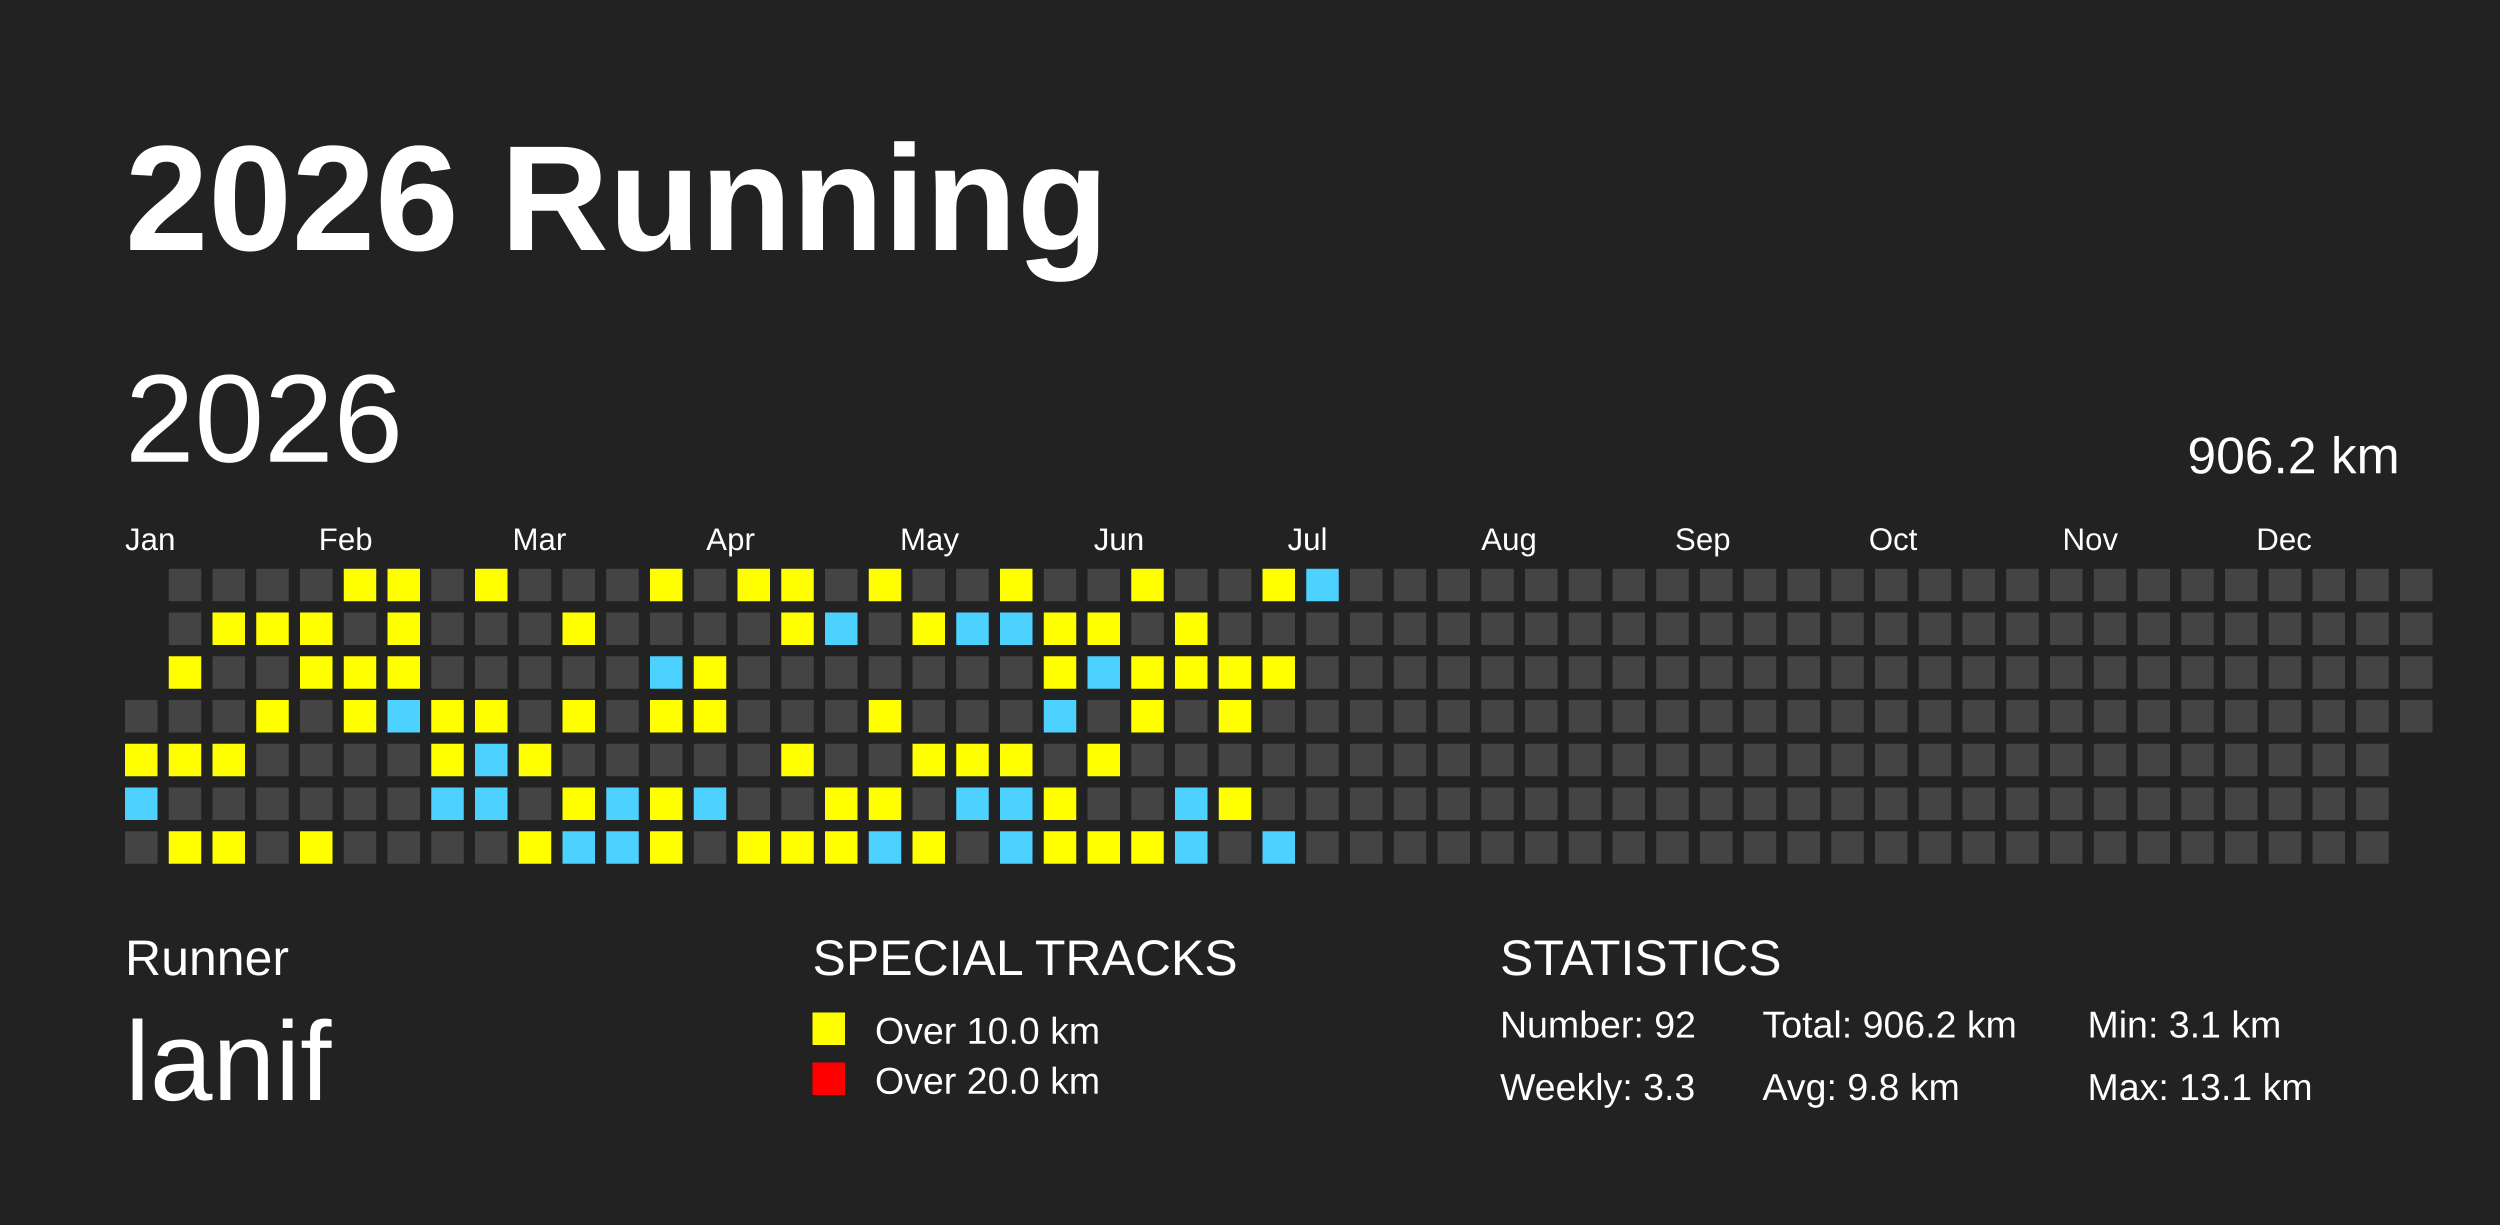
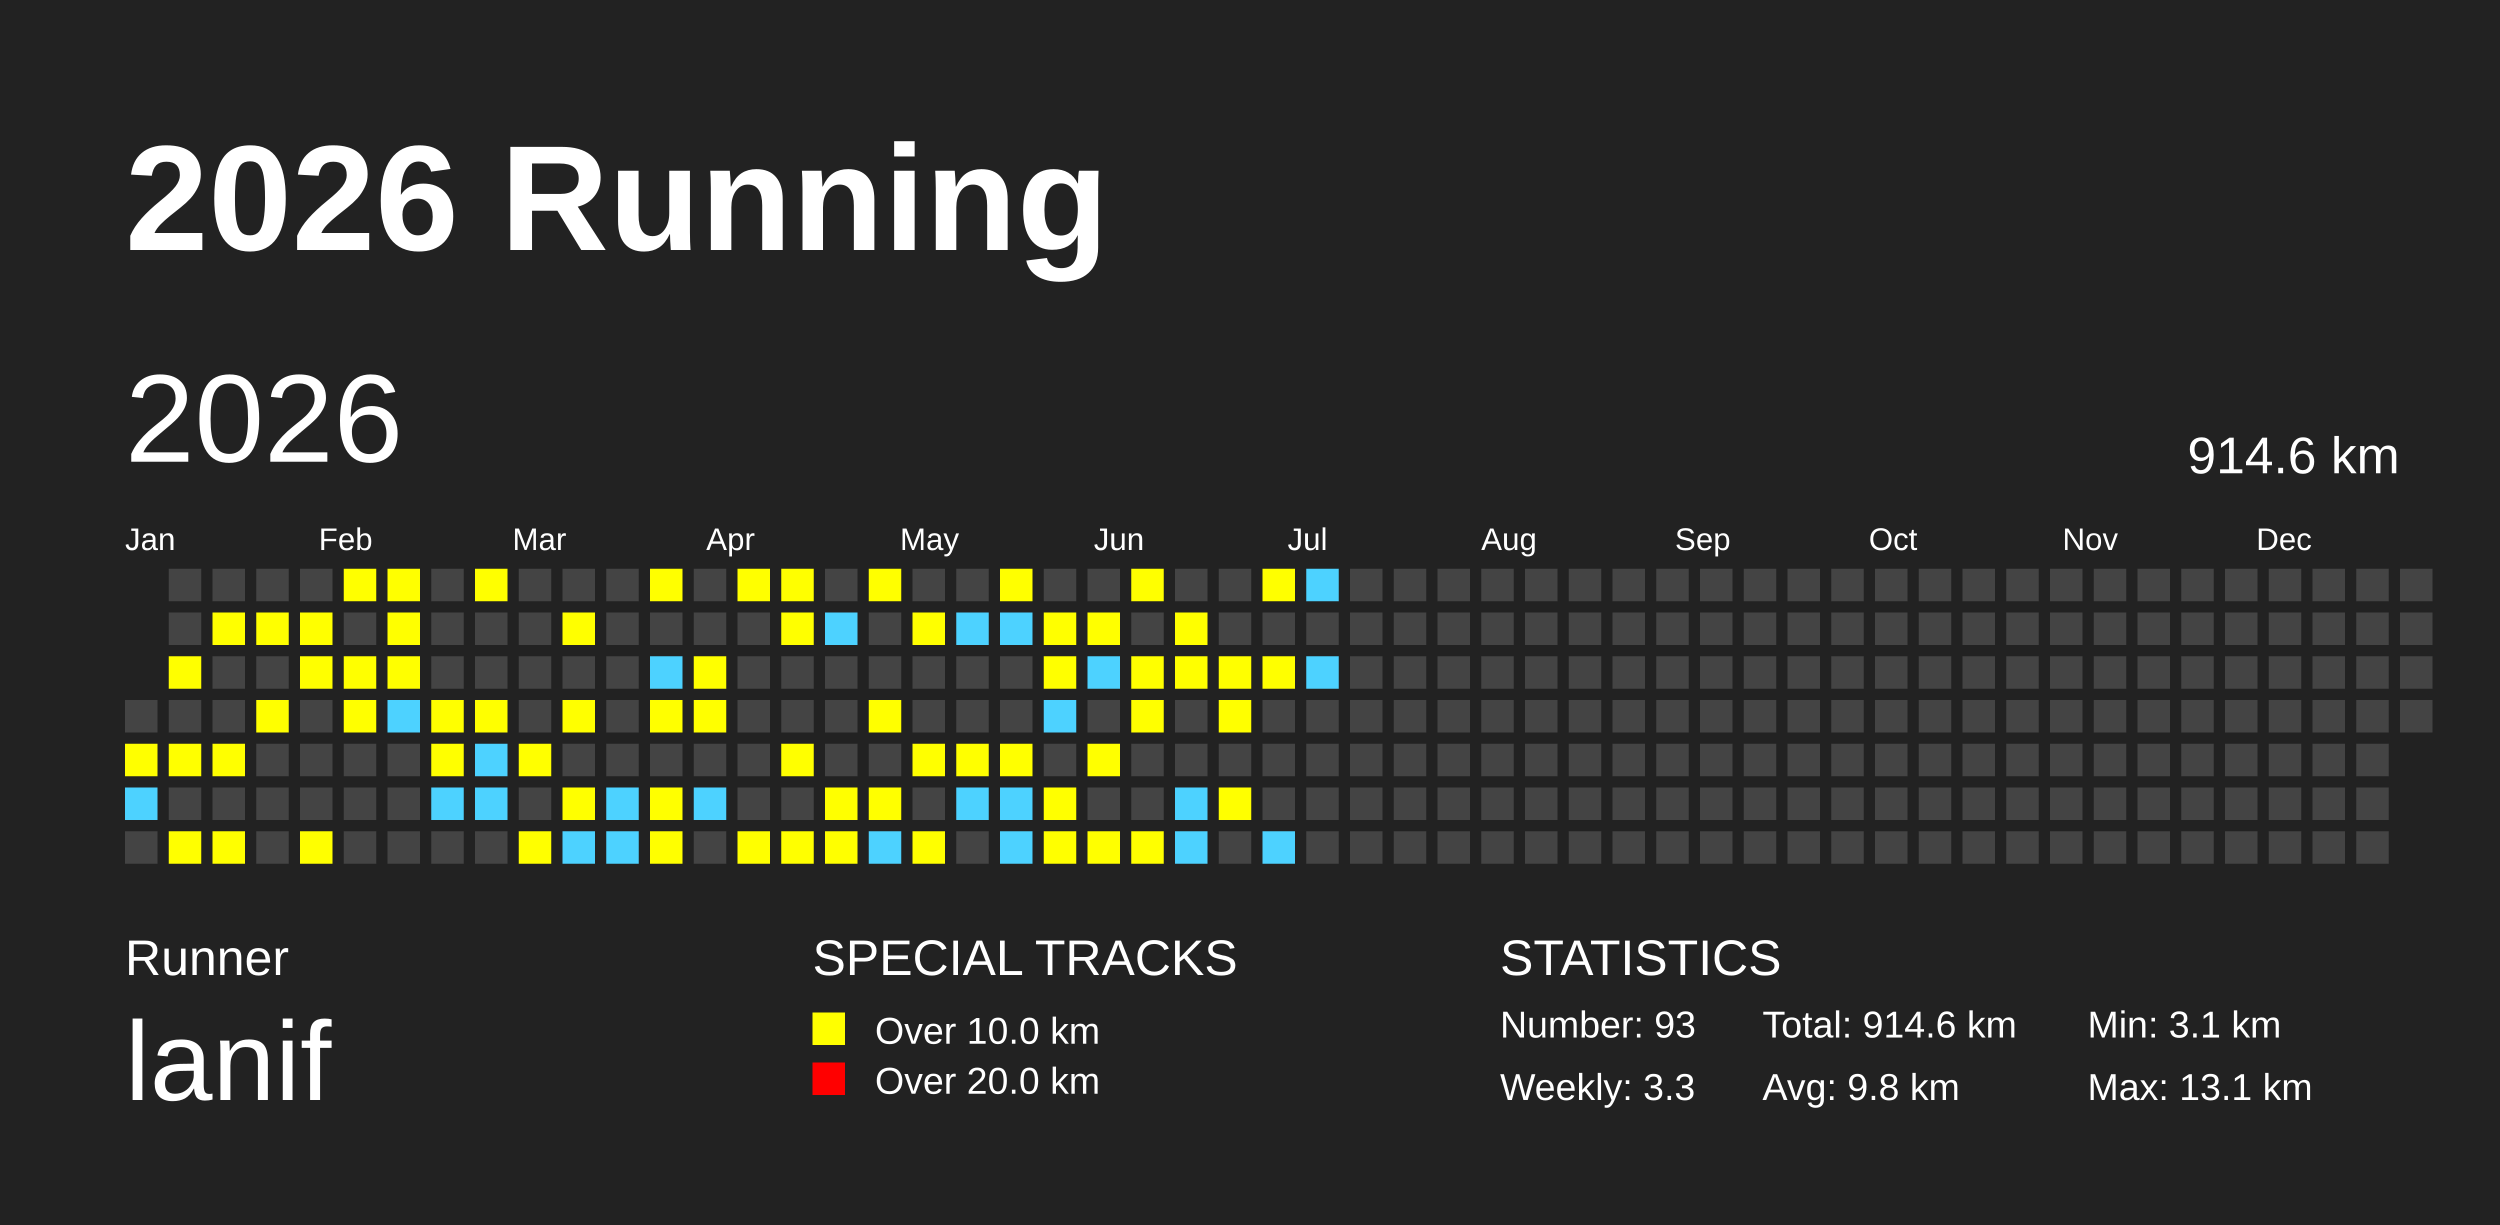
<svg xmlns="http://www.w3.org/2000/svg" baseProfile="full" height="98mm" version="1.1" viewBox="0,0,200,98" width="200mm">
  <defs />
  <rect fill="#222222" height="98" width="200" x="0" y="0" />
  <text fill="#FFFFFF" style="font-size:12px; font-family:Arial; font-weight:bold;" x="10" y="20">2026 Running</text>
  <text fill="#FFFFFF" style="font-size:4px; font-family:Arial" x="10" y="78">Runner</text>
  <text fill="#FFFFFF" style="font-size:9px; font-family:Arial" x="10" y="88">lanif</text>
  <text fill="#FFFFFF" style="font-size:4px; font-family:Arial" x="65" y="78">SPECIAL TRACKS</text>
  <rect fill="yellow" height="2.6" width="2.6" x="65" y="81" />
  <text fill="#FFFFFF" style="font-size:3px; font-family:Arial" x="70" y="83.5">Over 10.0 km</text>
  <rect fill="red" height="2.6" width="2.6" x="65" y="85" />
  <text fill="#FFFFFF" style="font-size:3px; font-family:Arial" x="70" y="87.5">Over 20.0 km</text>
  <text fill="#FFFFFF" style="font-size:4px; font-family:Arial" x="120" y="78">STATISTICS</text>
-   <text fill="#FFFFFF" style="font-size:3px; font-family:Arial" x="120" y="83">Number: 92</text>
+   <text fill="#FFFFFF" style="font-size:3px; font-family:Arial" x="120" y="83">Number: 93</text>
  <text fill="#FFFFFF" style="font-size:3px; font-family:Arial" x="120" y="88">Weekly: 3.3</text>
-   <text fill="#FFFFFF" style="font-size:3px; font-family:Arial" x="141" y="83">Total: 906.2 km</text>
+   <text fill="#FFFFFF" style="font-size:3px; font-family:Arial" x="141" y="83">Total: 914.6 km</text>
  <text fill="#FFFFFF" style="font-size:3px; font-family:Arial" x="141" y="88">Avg: 9.8 km</text>
  <text fill="#FFFFFF" style="font-size:3px; font-family:Arial" x="167" y="83">Min: 3.1 km</text>
  <text fill="#FFFFFF" style="font-size:3px; font-family:Arial" x="167" y="88">Max: 13.1 km</text>
  <text dominant-baseline="hanging" fill="#FFFFFF" style="font-size:10.0px; font-family:Arial;" x="10" y="30">2026</text>
-   <text dominant-baseline="hanging" fill="#FFFFFF" style="font-size:4.125px; font-family:Arial;" x="175" y="35">906.2 km</text>
+   <text dominant-baseline="hanging" fill="#FFFFFF" style="font-size:4.125px; font-family:Arial;" x="175" y="35">914.6 km</text>
  <text fill="#FFFFFF" style="font-size:2.5px; font-family:Arial" x="10.0" y="44">Jan</text>
  <text fill="#FFFFFF" style="font-size:2.5px; font-family:Arial" x="25.5" y="44">Feb</text>
  <text fill="#FFFFFF" style="font-size:2.5px; font-family:Arial" x="41.0" y="44">Mar</text>
  <text fill="#FFFFFF" style="font-size:2.5px; font-family:Arial" x="56.5" y="44">Apr</text>
  <text fill="#FFFFFF" style="font-size:2.5px; font-family:Arial" x="72.0" y="44">May</text>
  <text fill="#FFFFFF" style="font-size:2.5px; font-family:Arial" x="87.5" y="44">Jun</text>
  <text fill="#FFFFFF" style="font-size:2.5px; font-family:Arial" x="103.0" y="44">Jul</text>
  <text fill="#FFFFFF" style="font-size:2.5px; font-family:Arial" x="118.5" y="44">Aug</text>
  <text fill="#FFFFFF" style="font-size:2.5px; font-family:Arial" x="134.0" y="44">Sep</text>
  <text fill="#FFFFFF" style="font-size:2.5px; font-family:Arial" x="149.5" y="44">Oct</text>
  <text fill="#FFFFFF" style="font-size:2.5px; font-family:Arial" x="165.0" y="44">Nov</text>
  <text fill="#FFFFFF" style="font-size:2.5px; font-family:Arial" x="180.5" y="44">Dec</text>
  <rect fill="#444444" height="2.6" width="2.6" x="10.0" y="56.0" />
  <rect fill="yellow" height="2.6" width="2.6" x="10.0" y="59.5" />
  <rect fill="#4DD2FF" height="2.6" width="2.6" x="10.0" y="63.0" />
  <rect fill="#444444" height="2.6" width="2.6" x="10.0" y="66.5" />
  <rect fill="#444444" height="2.6" width="2.6" x="13.5" y="45.5" />
  <rect fill="#444444" height="2.6" width="2.6" x="13.5" y="49.0" />
  <rect fill="yellow" height="2.6" width="2.6" x="13.5" y="52.5" />
  <rect fill="#444444" height="2.6" width="2.6" x="13.5" y="56.0" />
  <rect fill="yellow" height="2.6" width="2.6" x="13.5" y="59.5" />
  <rect fill="#444444" height="2.6" width="2.6" x="13.5" y="63.0" />
  <rect fill="yellow" height="2.6" width="2.6" x="13.5" y="66.5" />
  <rect fill="#444444" height="2.6" width="2.6" x="17.0" y="45.5" />
  <rect fill="yellow" height="2.6" width="2.6" x="17.0" y="49.0" />
  <rect fill="#444444" height="2.6" width="2.6" x="17.0" y="52.5" />
  <rect fill="#444444" height="2.6" width="2.6" x="17.0" y="56.0" />
  <rect fill="yellow" height="2.6" width="2.6" x="17.0" y="59.5" />
  <rect fill="#444444" height="2.6" width="2.6" x="17.0" y="63.0" />
  <rect fill="yellow" height="2.6" width="2.6" x="17.0" y="66.5" />
  <rect fill="#444444" height="2.6" width="2.6" x="20.5" y="45.5" />
  <rect fill="yellow" height="2.6" width="2.6" x="20.5" y="49.0" />
  <rect fill="#444444" height="2.6" width="2.6" x="20.5" y="52.5" />
  <rect fill="yellow" height="2.6" width="2.6" x="20.5" y="56.0" />
  <rect fill="#444444" height="2.6" width="2.6" x="20.5" y="59.5" />
  <rect fill="#444444" height="2.6" width="2.6" x="20.5" y="63.0" />
  <rect fill="#444444" height="2.6" width="2.6" x="20.5" y="66.5" />
  <rect fill="#444444" height="2.6" width="2.6" x="24.0" y="45.5" />
  <rect fill="yellow" height="2.6" width="2.6" x="24.0" y="49.0" />
  <rect fill="yellow" height="2.6" width="2.6" x="24.0" y="52.5" />
  <rect fill="#444444" height="2.6" width="2.6" x="24.0" y="56.0" />
  <rect fill="#444444" height="2.6" width="2.6" x="24.0" y="59.5" />
  <rect fill="#444444" height="2.6" width="2.6" x="24.0" y="63.0" />
  <rect fill="yellow" height="2.6" width="2.6" x="24.0" y="66.5" />
  <rect fill="yellow" height="2.6" width="2.6" x="27.5" y="45.5" />
  <rect fill="#444444" height="2.6" width="2.6" x="27.5" y="49.0" />
  <rect fill="yellow" height="2.6" width="2.6" x="27.5" y="52.5" />
  <rect fill="yellow" height="2.6" width="2.6" x="27.5" y="56.0" />
  <rect fill="#444444" height="2.6" width="2.6" x="27.5" y="59.5" />
  <rect fill="#444444" height="2.6" width="2.6" x="27.5" y="63.0" />
  <rect fill="#444444" height="2.6" width="2.6" x="27.5" y="66.5" />
  <rect fill="yellow" height="2.6" width="2.6" x="31.0" y="45.5" />
  <rect fill="yellow" height="2.6" width="2.6" x="31.0" y="49.0" />
  <rect fill="yellow" height="2.6" width="2.6" x="31.0" y="52.5" />
  <rect fill="#4DD2FF" height="2.6" width="2.6" x="31.0" y="56.0" />
  <rect fill="#444444" height="2.6" width="2.6" x="31.0" y="59.5" />
  <rect fill="#444444" height="2.6" width="2.6" x="31.0" y="63.0" />
  <rect fill="#444444" height="2.6" width="2.6" x="31.0" y="66.5" />
  <rect fill="#444444" height="2.6" width="2.6" x="34.5" y="45.5" />
  <rect fill="#444444" height="2.6" width="2.6" x="34.5" y="49.0" />
  <rect fill="#444444" height="2.6" width="2.6" x="34.5" y="52.5" />
  <rect fill="yellow" height="2.6" width="2.6" x="34.5" y="56.0" />
  <rect fill="yellow" height="2.6" width="2.6" x="34.5" y="59.5" />
  <rect fill="#4DD2FF" height="2.6" width="2.6" x="34.5" y="63.0" />
  <rect fill="#444444" height="2.6" width="2.6" x="34.5" y="66.5" />
  <rect fill="yellow" height="2.6" width="2.6" x="38.0" y="45.5" />
  <rect fill="#444444" height="2.6" width="2.6" x="38.0" y="49.0" />
  <rect fill="#444444" height="2.6" width="2.6" x="38.0" y="52.5" />
  <rect fill="yellow" height="2.6" width="2.6" x="38.0" y="56.0" />
  <rect fill="#4DD2FF" height="2.6" width="2.6" x="38.0" y="59.5" />
  <rect fill="#4DD2FF" height="2.6" width="2.6" x="38.0" y="63.0" />
  <rect fill="#444444" height="2.6" width="2.6" x="38.0" y="66.5" />
  <rect fill="#444444" height="2.6" width="2.6" x="41.5" y="45.5" />
  <rect fill="#444444" height="2.6" width="2.6" x="41.5" y="49.0" />
  <rect fill="#444444" height="2.6" width="2.6" x="41.5" y="52.5" />
  <rect fill="#444444" height="2.6" width="2.6" x="41.5" y="56.0" />
  <rect fill="yellow" height="2.6" width="2.6" x="41.5" y="59.5" />
  <rect fill="#444444" height="2.6" width="2.6" x="41.5" y="63.0" />
  <rect fill="yellow" height="2.6" width="2.6" x="41.5" y="66.5" />
  <rect fill="#444444" height="2.6" width="2.6" x="45.0" y="45.5" />
  <rect fill="yellow" height="2.6" width="2.6" x="45.0" y="49.0" />
  <rect fill="#444444" height="2.6" width="2.6" x="45.0" y="52.5" />
  <rect fill="yellow" height="2.6" width="2.6" x="45.0" y="56.0" />
  <rect fill="#444444" height="2.6" width="2.6" x="45.0" y="59.5" />
  <rect fill="yellow" height="2.6" width="2.6" x="45.0" y="63.0" />
  <rect fill="#4DD2FF" height="2.6" width="2.6" x="45.0" y="66.5" />
  <rect fill="#444444" height="2.6" width="2.6" x="48.5" y="45.5" />
  <rect fill="#444444" height="2.6" width="2.6" x="48.5" y="49.0" />
  <rect fill="#444444" height="2.6" width="2.6" x="48.5" y="52.5" />
  <rect fill="#444444" height="2.6" width="2.6" x="48.5" y="56.0" />
  <rect fill="#444444" height="2.6" width="2.6" x="48.5" y="59.5" />
  <rect fill="#4DD2FF" height="2.6" width="2.6" x="48.5" y="63.0" />
  <rect fill="#4DD2FF" height="2.6" width="2.6" x="48.5" y="66.5" />
  <rect fill="yellow" height="2.6" width="2.6" x="52.0" y="45.5" />
  <rect fill="#444444" height="2.6" width="2.6" x="52.0" y="49.0" />
  <rect fill="#4DD2FF" height="2.6" width="2.6" x="52.0" y="52.5" />
  <rect fill="yellow" height="2.6" width="2.6" x="52.0" y="56.0" />
  <rect fill="#444444" height="2.6" width="2.6" x="52.0" y="59.5" />
  <rect fill="yellow" height="2.6" width="2.6" x="52.0" y="63.0" />
  <rect fill="yellow" height="2.6" width="2.6" x="52.0" y="66.5" />
  <rect fill="#444444" height="2.6" width="2.6" x="55.5" y="45.5" />
  <rect fill="#444444" height="2.6" width="2.6" x="55.5" y="49.0" />
  <rect fill="yellow" height="2.6" width="2.6" x="55.5" y="52.5" />
  <rect fill="yellow" height="2.6" width="2.6" x="55.5" y="56.0" />
  <rect fill="#444444" height="2.6" width="2.6" x="55.5" y="59.5" />
  <rect fill="#4DD2FF" height="2.6" width="2.6" x="55.5" y="63.0" />
  <rect fill="#444444" height="2.6" width="2.6" x="55.5" y="66.5" />
  <rect fill="yellow" height="2.6" width="2.6" x="59.0" y="45.5" />
  <rect fill="#444444" height="2.6" width="2.6" x="59.0" y="49.0" />
  <rect fill="#444444" height="2.6" width="2.6" x="59.0" y="52.5" />
  <rect fill="#444444" height="2.6" width="2.6" x="59.0" y="56.0" />
  <rect fill="#444444" height="2.6" width="2.6" x="59.0" y="59.5" />
  <rect fill="#444444" height="2.6" width="2.6" x="59.0" y="63.0" />
  <rect fill="yellow" height="2.6" width="2.6" x="59.0" y="66.5" />
  <rect fill="yellow" height="2.6" width="2.6" x="62.5" y="45.5" />
  <rect fill="yellow" height="2.6" width="2.6" x="62.5" y="49.0" />
  <rect fill="#444444" height="2.6" width="2.6" x="62.5" y="52.5" />
  <rect fill="#444444" height="2.6" width="2.6" x="62.5" y="56.0" />
  <rect fill="yellow" height="2.6" width="2.6" x="62.5" y="59.5" />
  <rect fill="#444444" height="2.6" width="2.6" x="62.5" y="63.0" />
  <rect fill="yellow" height="2.6" width="2.6" x="62.5" y="66.5" />
  <rect fill="#444444" height="2.6" width="2.6" x="66.0" y="45.5" />
  <rect fill="#4DD2FF" height="2.6" width="2.6" x="66.0" y="49.0" />
  <rect fill="#444444" height="2.6" width="2.6" x="66.0" y="52.5" />
  <rect fill="#444444" height="2.6" width="2.6" x="66.0" y="56.0" />
  <rect fill="#444444" height="2.6" width="2.6" x="66.0" y="59.5" />
  <rect fill="yellow" height="2.6" width="2.6" x="66.0" y="63.0" />
  <rect fill="yellow" height="2.6" width="2.6" x="66.0" y="66.5" />
  <rect fill="yellow" height="2.6" width="2.6" x="69.5" y="45.5" />
  <rect fill="#444444" height="2.6" width="2.6" x="69.5" y="49.0" />
  <rect fill="#444444" height="2.6" width="2.6" x="69.5" y="52.5" />
  <rect fill="yellow" height="2.6" width="2.6" x="69.5" y="56.0" />
  <rect fill="#444444" height="2.6" width="2.6" x="69.5" y="59.5" />
  <rect fill="yellow" height="2.6" width="2.6" x="69.5" y="63.0" />
  <rect fill="#4DD2FF" height="2.6" width="2.6" x="69.5" y="66.5" />
  <rect fill="#444444" height="2.6" width="2.6" x="73.0" y="45.5" />
  <rect fill="yellow" height="2.6" width="2.6" x="73.0" y="49.0" />
  <rect fill="#444444" height="2.6" width="2.6" x="73.0" y="52.5" />
  <rect fill="#444444" height="2.6" width="2.6" x="73.0" y="56.0" />
  <rect fill="yellow" height="2.6" width="2.6" x="73.0" y="59.5" />
  <rect fill="#444444" height="2.6" width="2.6" x="73.0" y="63.0" />
  <rect fill="yellow" height="2.6" width="2.6" x="73.0" y="66.5" />
  <rect fill="#444444" height="2.6" width="2.6" x="76.5" y="45.5" />
  <rect fill="#4DD2FF" height="2.6" width="2.6" x="76.5" y="49.0" />
  <rect fill="#444444" height="2.6" width="2.6" x="76.5" y="52.5" />
  <rect fill="#444444" height="2.6" width="2.6" x="76.5" y="56.0" />
  <rect fill="yellow" height="2.6" width="2.6" x="76.5" y="59.5" />
  <rect fill="#4DD2FF" height="2.6" width="2.6" x="76.5" y="63.0" />
  <rect fill="#444444" height="2.6" width="2.6" x="76.5" y="66.5" />
  <rect fill="yellow" height="2.6" width="2.6" x="80.0" y="45.5" />
  <rect fill="#4DD2FF" height="2.6" width="2.6" x="80.0" y="49.0" />
  <rect fill="#444444" height="2.6" width="2.6" x="80.0" y="52.5" />
  <rect fill="#444444" height="2.6" width="2.6" x="80.0" y="56.0" />
  <rect fill="yellow" height="2.6" width="2.6" x="80.0" y="59.5" />
  <rect fill="#4DD2FF" height="2.6" width="2.6" x="80.0" y="63.0" />
  <rect fill="#4DD2FF" height="2.6" width="2.6" x="80.0" y="66.5" />
  <rect fill="#444444" height="2.6" width="2.6" x="83.5" y="45.5" />
  <rect fill="yellow" height="2.6" width="2.6" x="83.5" y="49.0" />
  <rect fill="yellow" height="2.6" width="2.6" x="83.5" y="52.5" />
  <rect fill="#4DD2FF" height="2.6" width="2.6" x="83.5" y="56.0" />
  <rect fill="#444444" height="2.6" width="2.6" x="83.5" y="59.5" />
  <rect fill="yellow" height="2.6" width="2.6" x="83.5" y="63.0" />
  <rect fill="yellow" height="2.6" width="2.6" x="83.5" y="66.5" />
  <rect fill="#444444" height="2.6" width="2.6" x="87.0" y="45.5" />
  <rect fill="yellow" height="2.6" width="2.6" x="87.0" y="49.0" />
  <rect fill="#4DD2FF" height="2.6" width="2.6" x="87.0" y="52.5" />
  <rect fill="#444444" height="2.6" width="2.6" x="87.0" y="56.0" />
  <rect fill="yellow" height="2.6" width="2.6" x="87.0" y="59.5" />
  <rect fill="#444444" height="2.6" width="2.6" x="87.0" y="63.0" />
  <rect fill="yellow" height="2.6" width="2.6" x="87.0" y="66.5" />
  <rect fill="yellow" height="2.6" width="2.6" x="90.5" y="45.5" />
  <rect fill="#444444" height="2.6" width="2.6" x="90.5" y="49.0" />
  <rect fill="yellow" height="2.6" width="2.6" x="90.5" y="52.5" />
  <rect fill="yellow" height="2.6" width="2.6" x="90.5" y="56.0" />
  <rect fill="#444444" height="2.6" width="2.6" x="90.5" y="59.5" />
  <rect fill="#444444" height="2.6" width="2.6" x="90.5" y="63.0" />
  <rect fill="yellow" height="2.6" width="2.6" x="90.5" y="66.5" />
  <rect fill="#444444" height="2.6" width="2.6" x="94.0" y="45.5" />
  <rect fill="yellow" height="2.6" width="2.6" x="94.0" y="49.0" />
  <rect fill="yellow" height="2.6" width="2.6" x="94.0" y="52.5" />
  <rect fill="#444444" height="2.6" width="2.6" x="94.0" y="56.0" />
  <rect fill="#444444" height="2.6" width="2.6" x="94.0" y="59.5" />
  <rect fill="#4DD2FF" height="2.6" width="2.6" x="94.0" y="63.0" />
  <rect fill="#4DD2FF" height="2.6" width="2.6" x="94.0" y="66.5" />
  <rect fill="#444444" height="2.6" width="2.6" x="97.5" y="45.5" />
  <rect fill="#444444" height="2.6" width="2.6" x="97.5" y="49.0" />
  <rect fill="yellow" height="2.6" width="2.6" x="97.5" y="52.5" />
  <rect fill="yellow" height="2.6" width="2.6" x="97.5" y="56.0" />
  <rect fill="#444444" height="2.6" width="2.6" x="97.5" y="59.5" />
  <rect fill="yellow" height="2.6" width="2.6" x="97.5" y="63.0" />
  <rect fill="#444444" height="2.6" width="2.6" x="97.5" y="66.5" />
  <rect fill="yellow" height="2.6" width="2.6" x="101.0" y="45.5" />
  <rect fill="#444444" height="2.6" width="2.6" x="101.0" y="49.0" />
  <rect fill="yellow" height="2.6" width="2.6" x="101.0" y="52.5" />
  <rect fill="#444444" height="2.6" width="2.6" x="101.0" y="56.0" />
  <rect fill="#444444" height="2.6" width="2.6" x="101.0" y="59.5" />
  <rect fill="#444444" height="2.6" width="2.6" x="101.0" y="63.0" />
  <rect fill="#4DD2FF" height="2.6" width="2.6" x="101.0" y="66.5" />
  <rect fill="#4DD2FF" height="2.6" width="2.6" x="104.5" y="45.5" />
  <rect fill="#444444" height="2.6" width="2.6" x="104.5" y="49.0" />
-   <rect fill="#444444" height="2.6" width="2.6" x="104.5" y="52.5" />
+   <rect fill="#4DD2FF" height="2.6" width="2.6" x="104.5" y="52.5" />
  <rect fill="#444444" height="2.6" width="2.6" x="104.5" y="56.0" />
  <rect fill="#444444" height="2.6" width="2.6" x="104.5" y="59.5" />
  <rect fill="#444444" height="2.6" width="2.6" x="104.5" y="63.0" />
  <rect fill="#444444" height="2.6" width="2.6" x="104.5" y="66.5" />
  <rect fill="#444444" height="2.6" width="2.6" x="108.0" y="45.5" />
  <rect fill="#444444" height="2.6" width="2.6" x="108.0" y="49.0" />
  <rect fill="#444444" height="2.6" width="2.6" x="108.0" y="52.5" />
  <rect fill="#444444" height="2.6" width="2.6" x="108.0" y="56.0" />
  <rect fill="#444444" height="2.6" width="2.6" x="108.0" y="59.5" />
  <rect fill="#444444" height="2.6" width="2.6" x="108.0" y="63.0" />
  <rect fill="#444444" height="2.6" width="2.6" x="108.0" y="66.5" />
  <rect fill="#444444" height="2.6" width="2.6" x="111.5" y="45.5" />
  <rect fill="#444444" height="2.6" width="2.6" x="111.5" y="49.0" />
  <rect fill="#444444" height="2.6" width="2.6" x="111.5" y="52.5" />
  <rect fill="#444444" height="2.6" width="2.6" x="111.5" y="56.0" />
  <rect fill="#444444" height="2.6" width="2.6" x="111.5" y="59.5" />
  <rect fill="#444444" height="2.6" width="2.6" x="111.5" y="63.0" />
  <rect fill="#444444" height="2.6" width="2.6" x="111.5" y="66.5" />
  <rect fill="#444444" height="2.6" width="2.6" x="115.0" y="45.5" />
  <rect fill="#444444" height="2.6" width="2.6" x="115.0" y="49.0" />
  <rect fill="#444444" height="2.6" width="2.6" x="115.0" y="52.5" />
  <rect fill="#444444" height="2.6" width="2.6" x="115.0" y="56.0" />
  <rect fill="#444444" height="2.6" width="2.6" x="115.0" y="59.5" />
  <rect fill="#444444" height="2.6" width="2.6" x="115.0" y="63.0" />
  <rect fill="#444444" height="2.6" width="2.6" x="115.0" y="66.5" />
  <rect fill="#444444" height="2.6" width="2.6" x="118.5" y="45.5" />
  <rect fill="#444444" height="2.6" width="2.6" x="118.5" y="49.0" />
  <rect fill="#444444" height="2.6" width="2.6" x="118.5" y="52.5" />
  <rect fill="#444444" height="2.6" width="2.6" x="118.5" y="56.0" />
  <rect fill="#444444" height="2.6" width="2.6" x="118.5" y="59.5" />
  <rect fill="#444444" height="2.6" width="2.6" x="118.5" y="63.0" />
  <rect fill="#444444" height="2.6" width="2.6" x="118.5" y="66.5" />
  <rect fill="#444444" height="2.6" width="2.6" x="122.0" y="45.5" />
  <rect fill="#444444" height="2.6" width="2.6" x="122.0" y="49.0" />
  <rect fill="#444444" height="2.6" width="2.6" x="122.0" y="52.5" />
  <rect fill="#444444" height="2.6" width="2.6" x="122.0" y="56.0" />
  <rect fill="#444444" height="2.6" width="2.6" x="122.0" y="59.5" />
  <rect fill="#444444" height="2.6" width="2.6" x="122.0" y="63.0" />
  <rect fill="#444444" height="2.6" width="2.6" x="122.0" y="66.5" />
  <rect fill="#444444" height="2.6" width="2.6" x="125.5" y="45.5" />
  <rect fill="#444444" height="2.6" width="2.6" x="125.5" y="49.0" />
  <rect fill="#444444" height="2.6" width="2.6" x="125.5" y="52.5" />
  <rect fill="#444444" height="2.6" width="2.6" x="125.5" y="56.0" />
  <rect fill="#444444" height="2.6" width="2.6" x="125.5" y="59.5" />
  <rect fill="#444444" height="2.6" width="2.6" x="125.5" y="63.0" />
  <rect fill="#444444" height="2.6" width="2.6" x="125.5" y="66.5" />
  <rect fill="#444444" height="2.6" width="2.6" x="129.0" y="45.5" />
  <rect fill="#444444" height="2.6" width="2.6" x="129.0" y="49.0" />
  <rect fill="#444444" height="2.6" width="2.6" x="129.0" y="52.5" />
  <rect fill="#444444" height="2.6" width="2.6" x="129.0" y="56.0" />
  <rect fill="#444444" height="2.6" width="2.6" x="129.0" y="59.5" />
  <rect fill="#444444" height="2.6" width="2.6" x="129.0" y="63.0" />
  <rect fill="#444444" height="2.6" width="2.6" x="129.0" y="66.5" />
  <rect fill="#444444" height="2.6" width="2.6" x="132.5" y="45.5" />
  <rect fill="#444444" height="2.6" width="2.6" x="132.5" y="49.0" />
  <rect fill="#444444" height="2.6" width="2.6" x="132.5" y="52.5" />
  <rect fill="#444444" height="2.6" width="2.6" x="132.5" y="56.0" />
  <rect fill="#444444" height="2.6" width="2.6" x="132.5" y="59.5" />
  <rect fill="#444444" height="2.6" width="2.6" x="132.5" y="63.0" />
  <rect fill="#444444" height="2.6" width="2.6" x="132.5" y="66.5" />
  <rect fill="#444444" height="2.6" width="2.6" x="136.0" y="45.5" />
  <rect fill="#444444" height="2.6" width="2.6" x="136.0" y="49.0" />
  <rect fill="#444444" height="2.6" width="2.6" x="136.0" y="52.5" />
  <rect fill="#444444" height="2.6" width="2.6" x="136.0" y="56.0" />
  <rect fill="#444444" height="2.6" width="2.6" x="136.0" y="59.5" />
  <rect fill="#444444" height="2.6" width="2.6" x="136.0" y="63.0" />
  <rect fill="#444444" height="2.6" width="2.6" x="136.0" y="66.5" />
  <rect fill="#444444" height="2.6" width="2.6" x="139.5" y="45.5" />
  <rect fill="#444444" height="2.6" width="2.6" x="139.5" y="49.0" />
  <rect fill="#444444" height="2.6" width="2.6" x="139.5" y="52.5" />
  <rect fill="#444444" height="2.6" width="2.6" x="139.5" y="56.0" />
  <rect fill="#444444" height="2.6" width="2.6" x="139.5" y="59.5" />
  <rect fill="#444444" height="2.6" width="2.6" x="139.5" y="63.0" />
  <rect fill="#444444" height="2.6" width="2.6" x="139.5" y="66.5" />
  <rect fill="#444444" height="2.6" width="2.6" x="143.0" y="45.5" />
  <rect fill="#444444" height="2.6" width="2.6" x="143.0" y="49.0" />
  <rect fill="#444444" height="2.6" width="2.6" x="143.0" y="52.5" />
  <rect fill="#444444" height="2.6" width="2.6" x="143.0" y="56.0" />
  <rect fill="#444444" height="2.6" width="2.6" x="143.0" y="59.5" />
  <rect fill="#444444" height="2.6" width="2.6" x="143.0" y="63.0" />
  <rect fill="#444444" height="2.6" width="2.6" x="143.0" y="66.5" />
  <rect fill="#444444" height="2.6" width="2.6" x="146.5" y="45.5" />
  <rect fill="#444444" height="2.6" width="2.6" x="146.5" y="49.0" />
  <rect fill="#444444" height="2.6" width="2.6" x="146.5" y="52.5" />
  <rect fill="#444444" height="2.6" width="2.6" x="146.5" y="56.0" />
  <rect fill="#444444" height="2.6" width="2.6" x="146.5" y="59.5" />
  <rect fill="#444444" height="2.6" width="2.6" x="146.5" y="63.0" />
  <rect fill="#444444" height="2.6" width="2.6" x="146.5" y="66.5" />
  <rect fill="#444444" height="2.6" width="2.6" x="150.0" y="45.5" />
  <rect fill="#444444" height="2.6" width="2.6" x="150.0" y="49.0" />
  <rect fill="#444444" height="2.6" width="2.6" x="150.0" y="52.5" />
  <rect fill="#444444" height="2.6" width="2.6" x="150.0" y="56.0" />
  <rect fill="#444444" height="2.6" width="2.6" x="150.0" y="59.5" />
  <rect fill="#444444" height="2.6" width="2.6" x="150.0" y="63.0" />
  <rect fill="#444444" height="2.6" width="2.6" x="150.0" y="66.5" />
  <rect fill="#444444" height="2.6" width="2.6" x="153.5" y="45.5" />
  <rect fill="#444444" height="2.6" width="2.6" x="153.5" y="49.0" />
  <rect fill="#444444" height="2.6" width="2.6" x="153.5" y="52.5" />
  <rect fill="#444444" height="2.6" width="2.6" x="153.5" y="56.0" />
  <rect fill="#444444" height="2.6" width="2.6" x="153.5" y="59.5" />
  <rect fill="#444444" height="2.6" width="2.6" x="153.5" y="63.0" />
  <rect fill="#444444" height="2.6" width="2.6" x="153.5" y="66.5" />
  <rect fill="#444444" height="2.6" width="2.6" x="157.0" y="45.5" />
  <rect fill="#444444" height="2.6" width="2.6" x="157.0" y="49.0" />
  <rect fill="#444444" height="2.6" width="2.6" x="157.0" y="52.5" />
  <rect fill="#444444" height="2.6" width="2.6" x="157.0" y="56.0" />
  <rect fill="#444444" height="2.6" width="2.6" x="157.0" y="59.5" />
  <rect fill="#444444" height="2.6" width="2.6" x="157.0" y="63.0" />
  <rect fill="#444444" height="2.6" width="2.6" x="157.0" y="66.5" />
  <rect fill="#444444" height="2.6" width="2.6" x="160.5" y="45.5" />
  <rect fill="#444444" height="2.6" width="2.6" x="160.5" y="49.0" />
  <rect fill="#444444" height="2.6" width="2.6" x="160.5" y="52.5" />
  <rect fill="#444444" height="2.6" width="2.6" x="160.5" y="56.0" />
  <rect fill="#444444" height="2.6" width="2.6" x="160.5" y="59.5" />
  <rect fill="#444444" height="2.6" width="2.6" x="160.5" y="63.0" />
  <rect fill="#444444" height="2.6" width="2.6" x="160.5" y="66.5" />
  <rect fill="#444444" height="2.6" width="2.6" x="164.0" y="45.5" />
  <rect fill="#444444" height="2.6" width="2.6" x="164.0" y="49.0" />
  <rect fill="#444444" height="2.6" width="2.6" x="164.0" y="52.5" />
  <rect fill="#444444" height="2.6" width="2.6" x="164.0" y="56.0" />
  <rect fill="#444444" height="2.6" width="2.6" x="164.0" y="59.5" />
  <rect fill="#444444" height="2.6" width="2.6" x="164.0" y="63.0" />
  <rect fill="#444444" height="2.6" width="2.6" x="164.0" y="66.5" />
  <rect fill="#444444" height="2.6" width="2.6" x="167.5" y="45.5" />
  <rect fill="#444444" height="2.6" width="2.6" x="167.5" y="49.0" />
  <rect fill="#444444" height="2.6" width="2.6" x="167.5" y="52.5" />
  <rect fill="#444444" height="2.6" width="2.6" x="167.5" y="56.0" />
  <rect fill="#444444" height="2.6" width="2.6" x="167.5" y="59.5" />
  <rect fill="#444444" height="2.6" width="2.6" x="167.5" y="63.0" />
  <rect fill="#444444" height="2.6" width="2.6" x="167.5" y="66.5" />
  <rect fill="#444444" height="2.6" width="2.6" x="171.0" y="45.5" />
  <rect fill="#444444" height="2.6" width="2.6" x="171.0" y="49.0" />
  <rect fill="#444444" height="2.6" width="2.6" x="171.0" y="52.5" />
  <rect fill="#444444" height="2.6" width="2.6" x="171.0" y="56.0" />
  <rect fill="#444444" height="2.6" width="2.6" x="171.0" y="59.5" />
  <rect fill="#444444" height="2.6" width="2.6" x="171.0" y="63.0" />
  <rect fill="#444444" height="2.6" width="2.6" x="171.0" y="66.5" />
  <rect fill="#444444" height="2.6" width="2.6" x="174.5" y="45.5" />
  <rect fill="#444444" height="2.6" width="2.6" x="174.5" y="49.0" />
  <rect fill="#444444" height="2.6" width="2.6" x="174.5" y="52.5" />
  <rect fill="#444444" height="2.6" width="2.6" x="174.5" y="56.0" />
  <rect fill="#444444" height="2.6" width="2.6" x="174.5" y="59.5" />
  <rect fill="#444444" height="2.6" width="2.6" x="174.5" y="63.0" />
  <rect fill="#444444" height="2.6" width="2.6" x="174.5" y="66.5" />
  <rect fill="#444444" height="2.6" width="2.6" x="178.0" y="45.5" />
  <rect fill="#444444" height="2.6" width="2.6" x="178.0" y="49.0" />
  <rect fill="#444444" height="2.6" width="2.6" x="178.0" y="52.5" />
  <rect fill="#444444" height="2.6" width="2.6" x="178.0" y="56.0" />
  <rect fill="#444444" height="2.6" width="2.6" x="178.0" y="59.5" />
  <rect fill="#444444" height="2.6" width="2.6" x="178.0" y="63.0" />
  <rect fill="#444444" height="2.6" width="2.6" x="178.0" y="66.5" />
  <rect fill="#444444" height="2.6" width="2.6" x="181.5" y="45.5" />
  <rect fill="#444444" height="2.6" width="2.6" x="181.5" y="49.0" />
  <rect fill="#444444" height="2.6" width="2.6" x="181.5" y="52.5" />
  <rect fill="#444444" height="2.6" width="2.6" x="181.5" y="56.0" />
  <rect fill="#444444" height="2.6" width="2.6" x="181.5" y="59.5" />
  <rect fill="#444444" height="2.6" width="2.6" x="181.5" y="63.0" />
  <rect fill="#444444" height="2.6" width="2.6" x="181.5" y="66.5" />
  <rect fill="#444444" height="2.6" width="2.6" x="185.0" y="45.5" />
  <rect fill="#444444" height="2.6" width="2.6" x="185.0" y="49.0" />
  <rect fill="#444444" height="2.6" width="2.6" x="185.0" y="52.5" />
  <rect fill="#444444" height="2.6" width="2.6" x="185.0" y="56.0" />
  <rect fill="#444444" height="2.6" width="2.6" x="185.0" y="59.5" />
  <rect fill="#444444" height="2.6" width="2.6" x="185.0" y="63.0" />
  <rect fill="#444444" height="2.6" width="2.6" x="185.0" y="66.5" />
  <rect fill="#444444" height="2.6" width="2.6" x="188.5" y="45.5" />
  <rect fill="#444444" height="2.6" width="2.6" x="188.5" y="49.0" />
  <rect fill="#444444" height="2.6" width="2.6" x="188.5" y="52.5" />
  <rect fill="#444444" height="2.6" width="2.6" x="188.5" y="56.0" />
  <rect fill="#444444" height="2.6" width="2.6" x="188.5" y="59.5" />
  <rect fill="#444444" height="2.6" width="2.6" x="188.5" y="63.0" />
  <rect fill="#444444" height="2.6" width="2.6" x="188.5" y="66.5" />
  <rect fill="#444444" height="2.6" width="2.6" x="192.0" y="45.5" />
  <rect fill="#444444" height="2.6" width="2.6" x="192.0" y="49.0" />
  <rect fill="#444444" height="2.6" width="2.6" x="192.0" y="52.5" />
  <rect fill="#444444" height="2.6" width="2.6" x="192.0" y="56.0" />
</svg>
